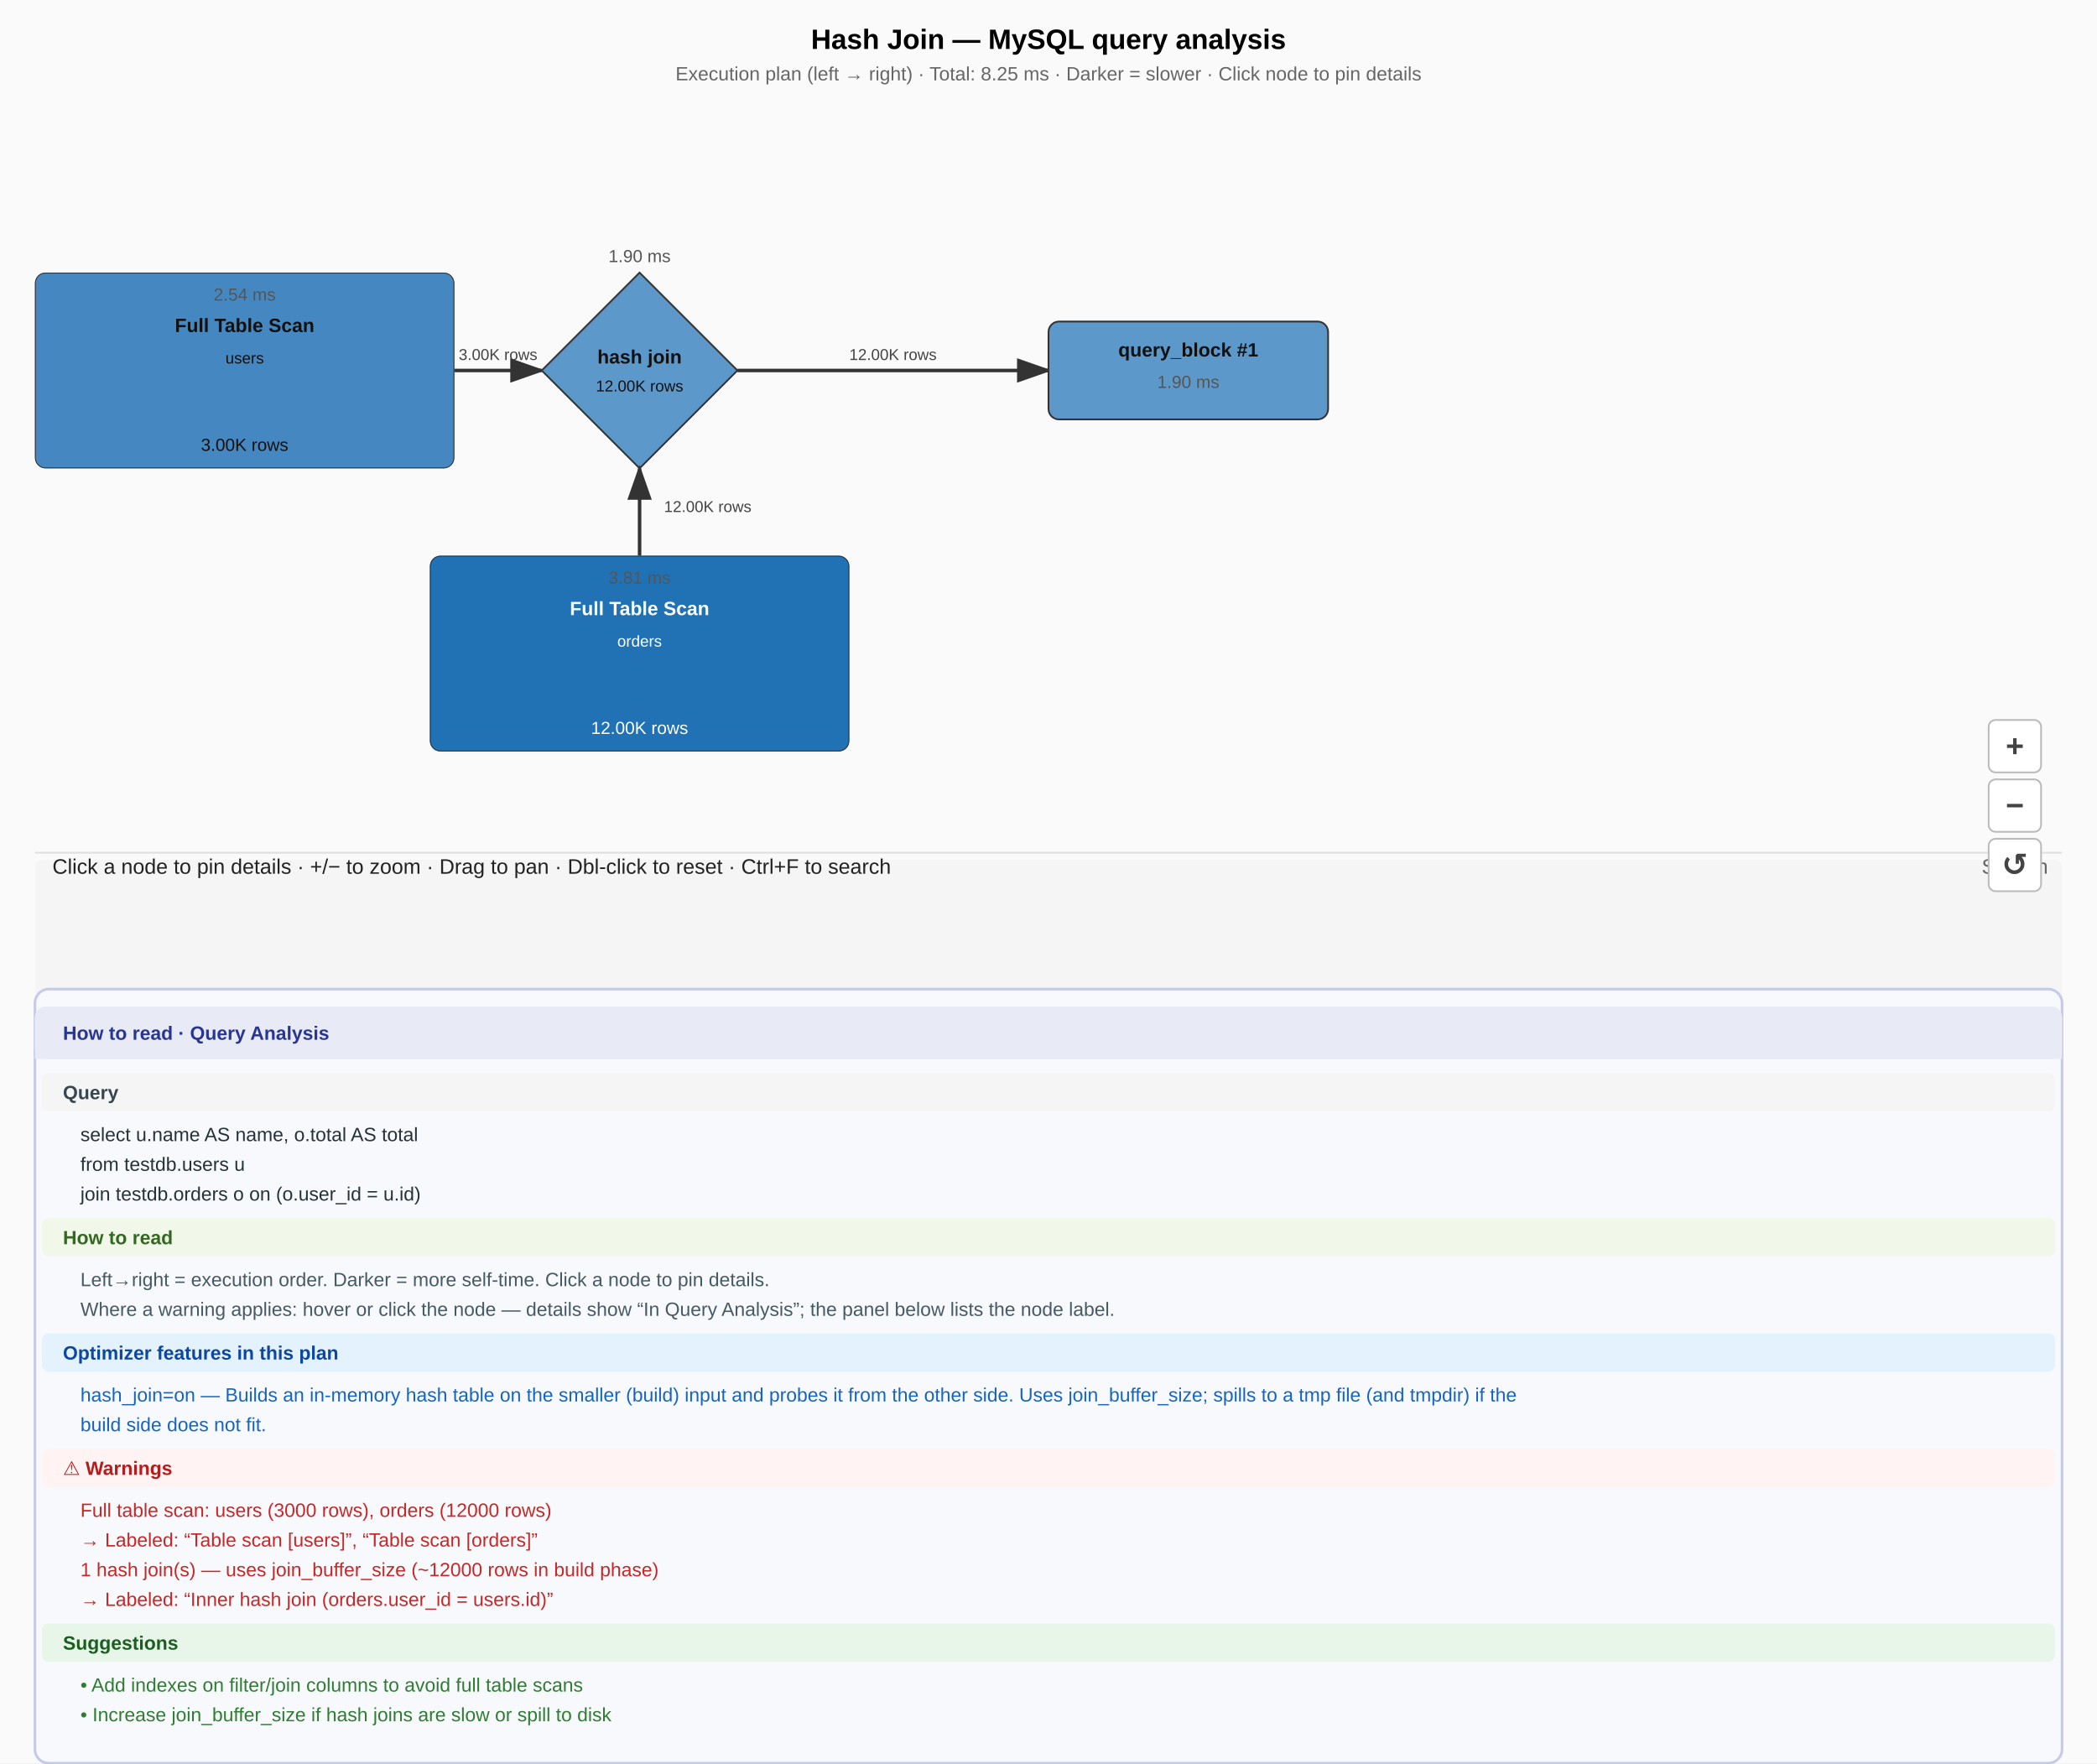
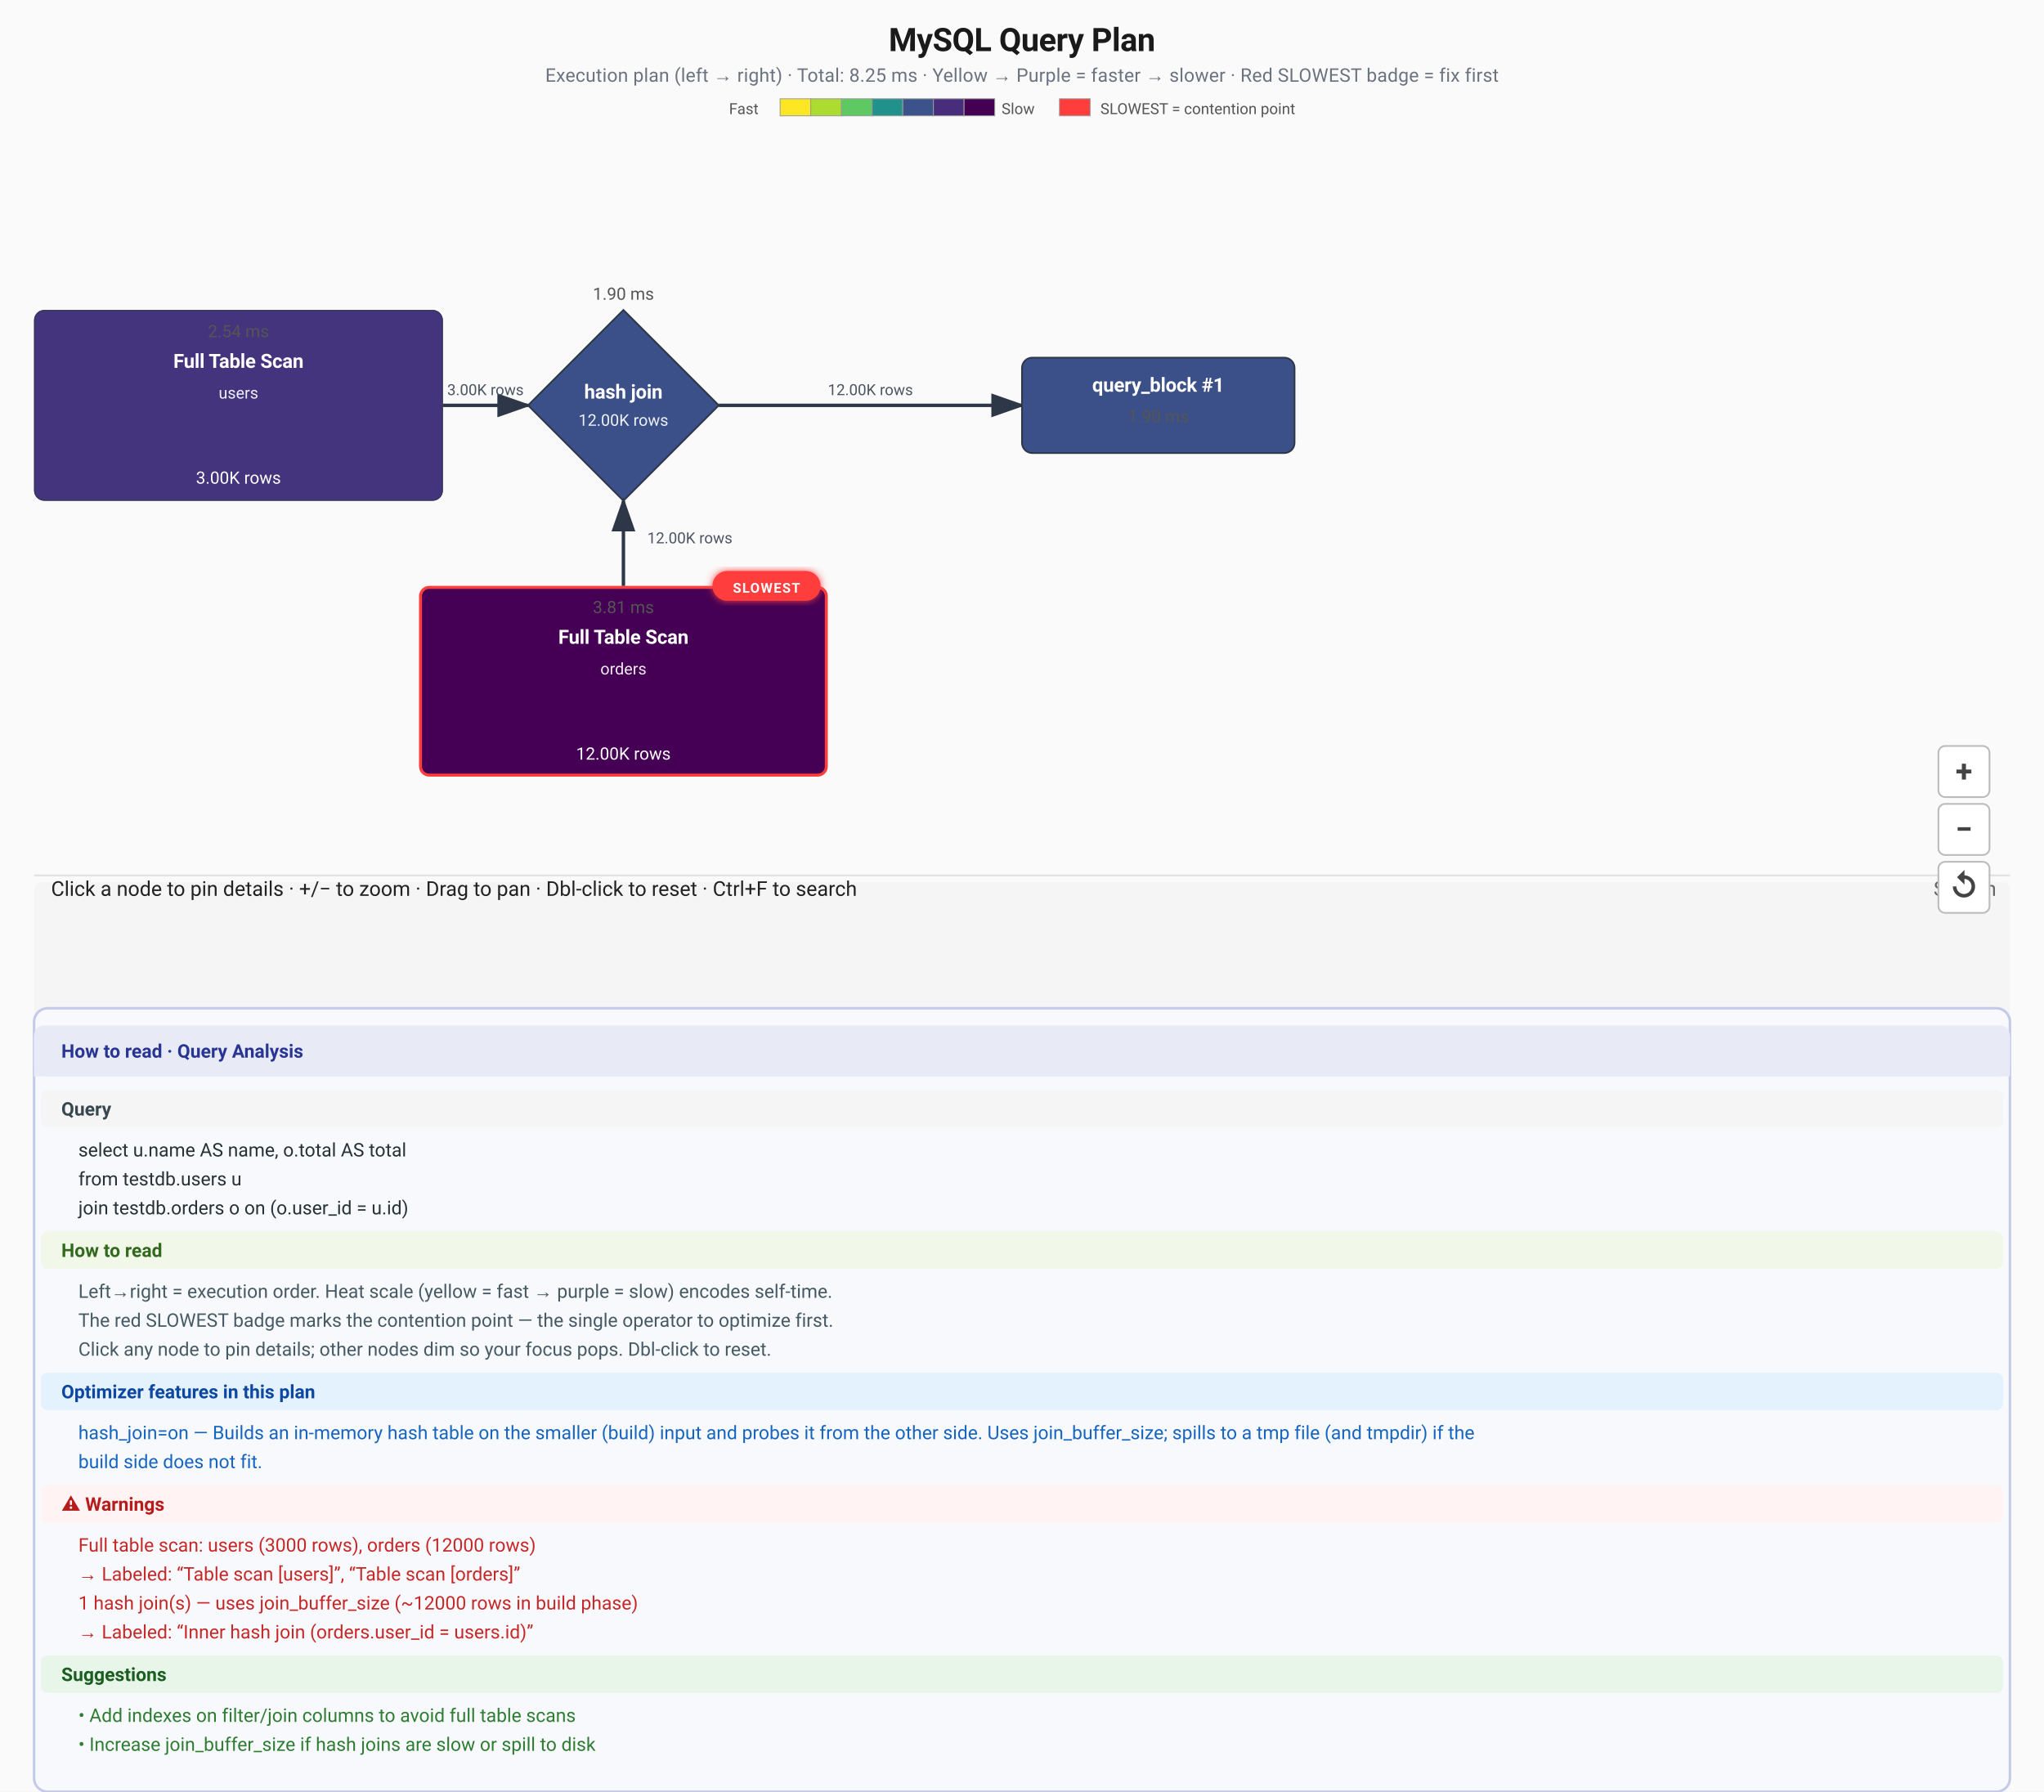
- <svg xmlns="http://www.w3.org/2000/svg" version="1.1" width="1200" height="1009" viewBox="0 0 1200 1009" style="max-width: 100%; height: auto;">
+ <svg xmlns="http://www.w3.org/2000/svg" version="1.1" width="1200" height="1052" viewBox="0 0 1200 1052" style="max-width: 100%; height: auto;">
  <defs>
    <marker id="arrowhead" markerWidth="10" markerHeight="7" refX="9" refY="3.5" orient="auto">
-       <polygon points="0 0, 10 3.5, 0 7" fill="#333" />
+       <polygon points="0 0, 10 3.5, 0 7" fill="#2d3748" />
    </marker>
+     <filter id="hotspot-glow" x="-30%" y="-30%" width="160%" height="160%">
+       <feGaussianBlur stdDeviation="2.2" result="blur" />
+       <feMerge>
+         <feMergeNode in="blur" />
+         <feMergeNode in="SourceGraphic" />
+       </feMerge>
+     </filter>
    <clipPath id="diagram-clip">
-       <rect x="0" y="0" width="1200" height="558" />
+       <rect x="0" y="0" width="1200" height="584" />
    </clipPath>
  </defs>
  <style>
-   text { font-family: Arial, sans-serif; font-size: 11px; }
-   .title { font-size: 16px; font-weight: bold; }
-   .subtitle { font-size: 11px; fill: #666; }
+   text { font-family: -apple-system, BlinkMacSystemFont, "Segoe UI", Roboto, "Helvetica Neue", Arial, sans-serif; font-size: 11px; -webkit-font-smoothing: antialiased; }
+   .title { font-size: 19px; font-weight: 650; letter-spacing: -0.2px; fill: #1a1a1a; }
+   .subtitle { font-size: 11px; fill: #6b7280; letter-spacing: 0.1px; }
  .cost { font-size: 10px; fill: #555; }
-   .node-label { font-weight: bold; font-size: 11px; }
-   .node-sublabel { font-size: 9px; }
+   .node-label { font-weight: 600; font-size: 11.5px; letter-spacing: -0.1px; }
+   .node-sublabel { font-size: 9.5px; fill-opacity: 0.92; }
  .row-count { font-size: 10px; }
-   .arrow-label { font-size: 9px; fill: #444; }
+   .arrow-label { font-size: 9px; fill: #4b5563; }
+   .legend-label { font-size: 9px; fill: #555; }
  .diagram-node { cursor: pointer; }
  .diagram-node:hover rect, .diagram-node:hover polygon { opacity: 0.9; stroke-width: 2; }
  .badge-covering { font-size: 8px; fill: #1b5e20; font-weight: bold; }
  .loops-line { font-size: 9px; fill: #555; }
  .details-line { font-size: 12px; fill: #222; user-select: text; -webkit-user-select: text; cursor: text; }
  .details-line.dim { fill: #999; }
  #search { font-size: 12px; fill: #666; cursor: pointer; }
  #search:hover { fill: #000; }
-   .diagram-node.pinned rect, .diagram-node.pinned polygon { stroke: #e600e6; stroke-width: 3; }
  .diagram-node.dim { opacity: 0.25; }
+   .diagram-node.hotspot rect, .diagram-node.hotspot polygon { stroke: #ff3d3d; stroke-width: 3.5; filter: url(#hotspot-glow); }
+   .diagram-node.hotspot.dim { opacity: 1; }
+   .diagram-node.pinned.dim { opacity: 1; }
+   .diagram-node.pinned rect, .diagram-node.pinned polygon { stroke: #e600e6 !important; stroke-width: 3; }
+   .hotspot-badge rect { fill: #ff3d3d; }
+   .hotspot-badge text { fill: #fff; font-size: 8px; font-weight: 700; letter-spacing: 0.6px; }
  .zoom-controls { cursor: pointer; }
  .zoom-btn rect { fill: #fff; stroke: #bbb; stroke-width: 1; rx: 4; }
  .zoom-btn:hover rect { fill: #f0f0f0; stroke: #888; }
  .zoom-btn text { font-size: 18px; font-weight: bold; fill: #444; user-select: none; pointer-events: none; }
  .zoom-btn:hover text { fill: #111; }
</style>
  <rect width="100%" height="100%" fill="#fafafa" />
-   <text x="600.0" y="28" text-anchor="middle" class="title">Hash Join — MySQL query analysis</text>
-   <text x="600.0" y="46" text-anchor="middle" class="subtitle">Execution plan (left → right)  ·  Total: 8.25 ms  ·  Darker = slower  ·  Click node to pin details</text>
-   <line x1="20" y1="488" x2="1180" y2="488" stroke="#e0e0e0" stroke-width="1" />
-   <rect x="20" y="492" width="1160" height="112" fill="#f5f5f5" rx="4" />
-   <text id="search" x="1172" y="500" text-anchor="end">Search</text>
-   <text id="details-l0" x="30" y="500" text-anchor="start" class="details-line">Click a node to pin details  ·  +/− to zoom  ·  Drag to pan  ·  Dbl-click to reset  ·  Ctrl+F to search</text>
-   <text id="details-l1" x="30" y="516" text-anchor="start" class="details-line" />
-   <text id="details-l2" x="30" y="532" text-anchor="start" class="details-line" />
-   <text id="details-l3" x="30" y="548" text-anchor="start" class="details-line" />
-   <text id="details-l4" x="30" y="564" text-anchor="start" class="details-line" />
-   <text id="details-l5" x="30" y="580" text-anchor="start" class="details-line" />
+   <text x="600.0" y="30" text-anchor="middle" class="title">MySQL Query Plan</text>
+   <text x="600.0" y="48" text-anchor="middle" class="subtitle">Execution plan (left → right)  ·  Total: 8.25 ms  ·  Yellow → Purple = faster → slower  ·  Red SLOWEST badge = fix first</text>
+   <g id="diagram-legend">
+     <text x="428.0" y="67" class="legend-label">Fast</text>
+     <rect x="458.0" y="58" width="18" height="10" fill="#fde725" stroke="#999" stroke-width="0.5" />
+     <rect x="476.0" y="58" width="18" height="10" fill="#addc30" stroke="#999" stroke-width="0.5" />
+     <rect x="494.0" y="58" width="18" height="10" fill="#5ec962" stroke="#999" stroke-width="0.5" />
+     <rect x="512.0" y="58" width="18" height="10" fill="#21918c" stroke="#999" stroke-width="0.5" />
+     <rect x="530.0" y="58" width="18" height="10" fill="#3b528b" stroke="#999" stroke-width="0.5" />
+     <rect x="548.0" y="58" width="18" height="10" fill="#472d7b" stroke="#999" stroke-width="0.5" />
+     <rect x="566.0" y="58" width="18" height="10" fill="#440154" stroke="#999" stroke-width="0.5" />
+     <text x="588.0" y="67" class="legend-label">Slow</text>
+     <rect x="622.0" y="58" width="18" height="10" fill="#ff3d3d" stroke="#999" stroke-width="0.5" />
+     <text x="646.0" y="67" class="legend-label">SLOWEST = contention point</text>
+   </g>
+   <line x1="20" y1="514" x2="1180" y2="514" stroke="#e0e0e0" stroke-width="1" />
+   <rect x="20" y="518" width="1160" height="112" fill="#f5f5f5" rx="4" />
+   <text id="search" x="1172" y="526" text-anchor="end">Search</text>
+   <text id="details-l0" x="30" y="526" text-anchor="start" class="details-line">Click a node to pin details  ·  +/− to zoom  ·  Drag to pan  ·  Dbl-click to reset  ·  Ctrl+F to search</text>
+   <text id="details-l1" x="30" y="542" text-anchor="start" class="details-line" />
+   <text id="details-l2" x="30" y="558" text-anchor="start" class="details-line" />
+   <text id="details-l3" x="30" y="574" text-anchor="start" class="details-line" />
+   <text id="details-l4" x="30" y="590" text-anchor="start" class="details-line" />
+   <text id="details-l5" x="30" y="606" text-anchor="start" class="details-line" />
  <g id="diagram-content" clip-path="url(#diagram-clip)">
    <g class="diagram-node" data-info="Table scan on users  ·  Total: 2.54 ms  ·  Cost: 303.50  ·  Rows: 3.00K  ·  Loops: 1  ·  Table: users  ·  Est.rows: 3000  ·  ⚠ In Query Analysis: Full table scan: users (3000 rows), orders (12000 rows)" data-analysis-msg="Full table scan: users (3000 rows), orders (12000 rows)">
      <defs>
        <clipPath id="clipbox-0">
-           <rect x="20" y="156" width="240" height="112" rx="6" ry="6" />
+           <rect x="20" y="182" width="240" height="112" rx="6" ry="6" />
        </clipPath>
      </defs>
      <g clip-path="url(#clipbox-0)">
-         <rect x="20" y="156" width="240" height="112" fill="#4588c1" stroke="#333" stroke-width="1" rx="6" ry="6" />
-         <text x="140.0" y="172" text-anchor="middle" class="cost" fill="#111111">2.54 ms</text>
-         <text x="140.0" y="190" text-anchor="middle" class="node-label" fill="#111111">Full Table Scan</text>
-         <text x="140.0" y="208" text-anchor="middle" class="node-sublabel" fill="#111111">users</text>
-         <text x="140.0" y="258" text-anchor="middle" class="row-count" fill="#111111">3.00K rows</text>
+         <rect x="20" y="182" width="240" height="112" fill="#44337d" stroke="#2d3748" stroke-width="1" rx="6" ry="6" />
+         <text x="140.0" y="198" text-anchor="middle" class="cost" fill="#ffffff">2.54 ms</text>
+         <text x="140.0" y="216" text-anchor="middle" class="node-label" fill="#ffffff">Full Table Scan</text>
+         <text x="140.0" y="234" text-anchor="middle" class="node-sublabel" fill="#ffffff">users</text>
+         <text x="140.0" y="284" text-anchor="middle" class="row-count" fill="#ffffff">3.00K rows</text>
      </g>
    </g>
-     <line x1="260" y1="212.0" x2="310" y2="212.0" stroke="#333" stroke-width="2" marker-end="url(#arrowhead)" />
-     <text x="285.0" y="206.0" text-anchor="middle" class="arrow-label">3.00K rows</text>
+     <line x1="260" y1="238.0" x2="310" y2="238.0" stroke="#2d3748" stroke-width="2" marker-end="url(#arrowhead)" />
+     <text x="285.0" y="232.0" text-anchor="middle" class="arrow-label">3.00K rows</text>
    <g class="diagram-node" data-info="Inner hash join (orders.user_id = users.id)  ·  Total: 8.25 ms  ·  Self: 1.90 ms  ·  Cost: 1025.50  ·  Rows: 12.00K  ·  Loops: 1  ·  ⚠ In Query Analysis: 1 hash join(s) — uses join_buffer_size (~12000 rows in build phase)" data-analysis-msg="1 hash join(s) — uses join_buffer_size (~12000 rows in build phase)">
-       <text x="366" y="150.0" text-anchor="middle" class="cost">1.90 ms</text>
-       <polygon points="366,156.0 422,212.0 366,268.0 310,212.0" fill="#5d98ca" stroke="#333" stroke-width="1" />
-       <text x="366" y="208.0" text-anchor="middle" class="node-label" fill="#111111">hash join</text>
-       <text x="366" y="224.0" text-anchor="middle" class="node-sublabel" fill="#111111">12.00K rows</text>
+       <text x="366" y="176.0" text-anchor="middle" class="cost">1.90 ms</text>
+       <polygon points="366,182.0 422,238.0 366,294.0 310,238.0" fill="#3b4f89" stroke="#2d3748" stroke-width="1" />
+       <text x="366" y="234.0" text-anchor="middle" class="node-label" fill="#ffffff">hash join</text>
+       <text x="366" y="250.0" text-anchor="middle" class="node-sublabel" fill="#ffffff">12.00K rows</text>
    </g>
-     <g class="diagram-node" data-info="Table scan on orders (hash build)  ·  Total: 3.81 ms  ·  Cost: 1191.40  ·  Rows: 12.00K  ·  Loops: 1  ·  Table: orders  ·  Est.rows: 11834  ·  ⚠ In Query Analysis: Full table scan: users (3000 rows), orders (12000 rows)" data-analysis-msg="Full table scan: users (3000 rows), orders (12000 rows)">
+     <g class="diagram-node hotspot" data-info="Table scan on orders (hash build)  ·  Total: 3.81 ms  ·  Cost: 1191.40  ·  Rows: 12.00K  ·  Loops: 1  ·  Table: orders  ·  Est.rows: 11834  ·  ⚠ In Query Analysis: Full table scan: users (3000 rows), orders (12000 rows)" data-analysis-msg="Full table scan: users (3000 rows), orders (12000 rows)">
      <defs>
        <clipPath id="clipbox-1">
-           <rect x="246.0" y="318" width="240" height="112" rx="6" ry="6" />
+           <rect x="246.0" y="344" width="240" height="112" rx="6" ry="6" />
        </clipPath>
      </defs>
      <g clip-path="url(#clipbox-1)">
-         <rect x="246.0" y="318" width="240" height="112" fill="#2171b5" stroke="#333" stroke-width="1" rx="6" ry="6" />
-         <text x="366.0" y="334" text-anchor="middle" class="cost" fill="#ffffff">3.81 ms</text>
-         <text x="366.0" y="352" text-anchor="middle" class="node-label" fill="#ffffff">Full Table Scan</text>
-         <text x="366.0" y="370" text-anchor="middle" class="node-sublabel" fill="#ffffff">orders</text>
-         <text x="366.0" y="420" text-anchor="middle" class="row-count" fill="#ffffff">12.00K rows</text>
+         <rect x="246.0" y="344" width="240" height="112" fill="#440154" stroke="#2d3748" stroke-width="1" rx="6" ry="6" />
+         <text x="366.0" y="360" text-anchor="middle" class="cost" fill="#ffffff">3.81 ms</text>
+         <text x="366.0" y="378" text-anchor="middle" class="node-label" fill="#ffffff">Full Table Scan</text>
+         <text x="366.0" y="396" text-anchor="middle" class="node-sublabel" fill="#ffffff">orders</text>
+         <text x="366.0" y="446" text-anchor="middle" class="row-count" fill="#ffffff">12.00K rows</text>
+       </g>
+       <g class="hotspot-badge">
+         <rect x="420.0" y="337.0" width="60" height="14" rx="7" ry="7" />
+         <text x="450.0" y="348.0" text-anchor="middle">SLOWEST</text>
      </g>
    </g>
-     <line x1="366" y1="318" x2="366" y2="268.0" stroke="#333" stroke-width="2" marker-end="url(#arrowhead)" />
-     <text x="380" y="293.0" text-anchor="start" class="arrow-label">12.00K rows</text>
-     <line x1="422" y1="212.0" x2="600" y2="212.0" stroke="#333" stroke-width="2" marker-end="url(#arrowhead)" />
-     <text x="511.0" y="206.0" text-anchor="middle" class="arrow-label">12.00K rows</text>
+     <line x1="366" y1="344" x2="366" y2="294.0" stroke="#2d3748" stroke-width="2" marker-end="url(#arrowhead)" />
+     <text x="380" y="319.0" text-anchor="start" class="arrow-label">12.00K rows</text>
+     <line x1="422" y1="238.0" x2="600" y2="238.0" stroke="#2d3748" stroke-width="2" marker-end="url(#arrowhead)" />
+     <text x="511.0" y="232.0" text-anchor="middle" class="arrow-label">12.00K rows</text>
    <g class="diagram-node" data-info="Total: 8.25 ms | Cost: 1025.50">
-       <rect x="600" y="184.0" width="160" height="56" fill="#5d98ca" stroke="#333" stroke-width="1" rx="6" />
-       <text x="680.0" y="204.0" text-anchor="middle" class="node-label" fill="#111111">query_block #1</text>
-       <text x="680.0" y="222.0" text-anchor="middle" class="cost" fill="#111111">1.90 ms</text>
+       <rect x="600" y="210.0" width="160" height="56" fill="#3b4f89" stroke="#2d3748" stroke-width="1" rx="6" />
+       <text x="680.0" y="230.0" text-anchor="middle" class="node-label" fill="#ffffff">query_block #1</text>
+       <text x="680.0" y="248.0" text-anchor="middle" class="cost" fill="#ffffff">1.90 ms</text>
    </g>
  </g>
  <g class="zoom-controls">
    <g class="zoom-btn" id="zoom-in">
-       <rect x="1138" y="412" width="30" height="30" />
-       <text x="1153.0" y="433.0" text-anchor="middle">+</text>
+       <rect x="1138" y="438" width="30" height="30" />
+       <text x="1153.0" y="459.0" text-anchor="middle">+</text>
    </g>
    <g class="zoom-btn" id="zoom-out">
-       <rect x="1138" y="446" width="30" height="30" />
-       <text x="1153.0" y="467.0" text-anchor="middle">−</text>
+       <rect x="1138" y="472" width="30" height="30" />
+       <text x="1153.0" y="493.0" text-anchor="middle">−</text>
    </g>
    <g class="zoom-btn" id="zoom-reset">
-       <rect x="1138" y="480" width="30" height="30" />
-       <text x="1153.0" y="501.0" text-anchor="middle">↺</text>
+       <rect x="1138" y="506" width="30" height="30" />
+       <text x="1153.0" y="527.0" text-anchor="middle">↺</text>
    </g>
  </g>
-   <rect x="20" y="566" width="1160" height="443" fill="#f8f9fc" stroke="#c5cae9" stroke-width="1.5" rx="8" />
-   <rect x="20" y="576" width="1160" height="30" fill="#e8eaf6" rx="6" />
-   <rect x="20" y="582" width="1160" height="24" fill="#e8eaf6" />
-   <text x="36" y="595" font-family="Arial,sans-serif" font-size="13" font-weight="bold" fill="#283593">How to read · Query Analysis</text>
-   <rect x="24" y="614" width="1152" height="22" fill="#f5f5f5" rx="4" />
-   <text x="36" y="629" font-family="Arial,sans-serif" font-size="11" font-weight="bold" fill="#37474f">Query</text>
-   <text x="46" y="653" font-family="Courier New,Courier,monospace" font-size="11" fill="#263238">select u.name AS name, o.total AS total</text>
-   <text x="46" y="670" font-family="Courier New,Courier,monospace" font-size="11" fill="#263238">from testdb.users u</text>
-   <text x="46" y="687" font-family="Courier New,Courier,monospace" font-size="11" fill="#263238">  join testdb.orders o on (o.user_id = u.id)</text>
-   <rect x="24" y="697" width="1152" height="22" fill="#f1f8e9" rx="4" />
-   <text x="36" y="712" font-family="Arial,sans-serif" font-size="11" font-weight="bold" fill="#33691e">How to read</text>
-   <text x="46" y="736" font-family="Arial,sans-serif" font-size="11" fill="#455a64">Left→right = execution order. Darker = more self-time. Click a node to pin details.</text>
-   <text x="46" y="753" font-family="Arial,sans-serif" font-size="11" fill="#455a64">Where a warning applies: hover or click the node — details show “In Query Analysis”; the panel below lists the node label.</text>
-   <rect x="24" y="763" width="1152" height="22" fill="#e3f2fd" rx="4" />
-   <text x="36" y="778" font-family="Arial,sans-serif" font-size="11" font-weight="bold" fill="#0d47a1">Optimizer features in this plan</text>
-   <text x="46" y="802" font-family="Arial,sans-serif" font-size="11" fill="#1565c0">hash_join=on — Builds an in-memory hash table on the smaller (build) input and probes it from the other side. Uses join_buffer_size; spills to a tmp file (and tmpdir) if the</text>
-   <text x="46" y="819" font-family="Arial,sans-serif" font-size="11" fill="#1565c0">build side does not fit.</text>
-   <rect x="24" y="829" width="1152" height="22" fill="#fff3f3" rx="4" />
-   <text x="36" y="844" font-family="Arial,sans-serif" font-size="11" font-weight="bold" fill="#b71c1c">⚠  Warnings</text>
-   <text x="46" y="868" font-family="Arial,sans-serif" font-size="11" fill="#c62828">Full table scan: users (3000 rows), orders (12000 rows)</text>
-   <text x="46" y="885" font-family="Arial,sans-serif" font-size="11" fill="#c62828">→ Labeled: “Table scan [users]”, “Table scan [orders]”</text>
-   <text x="46" y="902" font-family="Arial,sans-serif" font-size="11" fill="#c62828">1 hash join(s) — uses join_buffer_size (~12000 rows in build phase)</text>
-   <text x="46" y="919" font-family="Arial,sans-serif" font-size="11" fill="#c62828">→ Labeled: “Inner hash join (orders.user_id = users.id)”</text>
-   <rect x="24" y="929" width="1152" height="22" fill="#e8f5e9" rx="4" />
-   <text x="36" y="944" font-family="Arial,sans-serif" font-size="11" font-weight="bold" fill="#1b5e20">Suggestions</text>
-   <text x="46" y="968" font-family="Arial,sans-serif" font-size="11" fill="#2e7d32">•  Add indexes on filter/join columns to avoid full table scans</text>
-   <text x="46" y="985" font-family="Arial,sans-serif" font-size="11" fill="#2e7d32">•  Increase join_buffer_size if hash joins are slow or spill to disk</text>
+   <rect x="20" y="592" width="1160" height="460" fill="#f8f9fc" stroke="#c5cae9" stroke-width="1.5" rx="8" />
+   <rect x="20" y="602" width="1160" height="30" fill="#e8eaf6" rx="6" />
+   <rect x="20" y="608" width="1160" height="24" fill="#e8eaf6" />
+   <text x="36" y="621" font-family="Arial,sans-serif" font-size="13" font-weight="bold" fill="#283593">How to read · Query Analysis</text>
+   <rect x="24" y="640" width="1152" height="22" fill="#f5f5f5" rx="4" />
+   <text x="36" y="655" font-family="Arial,sans-serif" font-size="11" font-weight="bold" fill="#37474f">Query</text>
+   <text x="46" y="679" font-family="Courier New,Courier,monospace" font-size="11" fill="#263238">select u.name AS name, o.total AS total</text>
+   <text x="46" y="696" font-family="Courier New,Courier,monospace" font-size="11" fill="#263238">from testdb.users u</text>
+   <text x="46" y="713" font-family="Courier New,Courier,monospace" font-size="11" fill="#263238">  join testdb.orders o on (o.user_id = u.id)</text>
+   <rect x="24" y="723" width="1152" height="22" fill="#f1f8e9" rx="4" />
+   <text x="36" y="738" font-family="Arial,sans-serif" font-size="11" font-weight="bold" fill="#33691e">How to read</text>
+   <text x="46" y="762" font-family="Arial,sans-serif" font-size="11" fill="#455a64">Left→right = execution order. Heat scale (yellow = fast → purple = slow) encodes self-time.</text>
+   <text x="46" y="779" font-family="Arial,sans-serif" font-size="11" fill="#455a64">The red SLOWEST badge marks the contention point — the single operator to optimize first.</text>
+   <text x="46" y="796" font-family="Arial,sans-serif" font-size="11" fill="#455a64">Click any node to pin details; other nodes dim so your focus pops. Dbl-click to reset.</text>
+   <rect x="24" y="806" width="1152" height="22" fill="#e3f2fd" rx="4" />
+   <text x="36" y="821" font-family="Arial,sans-serif" font-size="11" font-weight="bold" fill="#0d47a1">Optimizer features in this plan</text>
+   <text x="46" y="845" font-family="Arial,sans-serif" font-size="11" fill="#1565c0">hash_join=on — Builds an in-memory hash table on the smaller (build) input and probes it from the other side. Uses join_buffer_size; spills to a tmp file (and tmpdir) if the</text>
+   <text x="46" y="862" font-family="Arial,sans-serif" font-size="11" fill="#1565c0">build side does not fit.</text>
+   <rect x="24" y="872" width="1152" height="22" fill="#fff3f3" rx="4" />
+   <text x="36" y="887" font-family="Arial,sans-serif" font-size="11" font-weight="bold" fill="#b71c1c">⚠  Warnings</text>
+   <text x="46" y="911" font-family="Arial,sans-serif" font-size="11" fill="#c62828">Full table scan: users (3000 rows), orders (12000 rows)</text>
+   <text x="46" y="928" font-family="Arial,sans-serif" font-size="11" fill="#c62828">→ Labeled: “Table scan [users]”, “Table scan [orders]”</text>
+   <text x="46" y="945" font-family="Arial,sans-serif" font-size="11" fill="#c62828">1 hash join(s) — uses join_buffer_size (~12000 rows in build phase)</text>
+   <text x="46" y="962" font-family="Arial,sans-serif" font-size="11" fill="#c62828">→ Labeled: “Inner hash join (orders.user_id = users.id)”</text>
+   <rect x="24" y="972" width="1152" height="22" fill="#e8f5e9" rx="4" />
+   <text x="36" y="987" font-family="Arial,sans-serif" font-size="11" font-weight="bold" fill="#1b5e20">Suggestions</text>
+   <text x="46" y="1011" font-family="Arial,sans-serif" font-size="11" fill="#2e7d32">•  Add indexes on filter/join columns to avoid full table scans</text>
+   <text x="46" y="1028" font-family="Arial,sans-serif" font-size="11" fill="#2e7d32">•  Increase join_buffer_size if hash joins are slow or spill to disk</text>
</svg>
